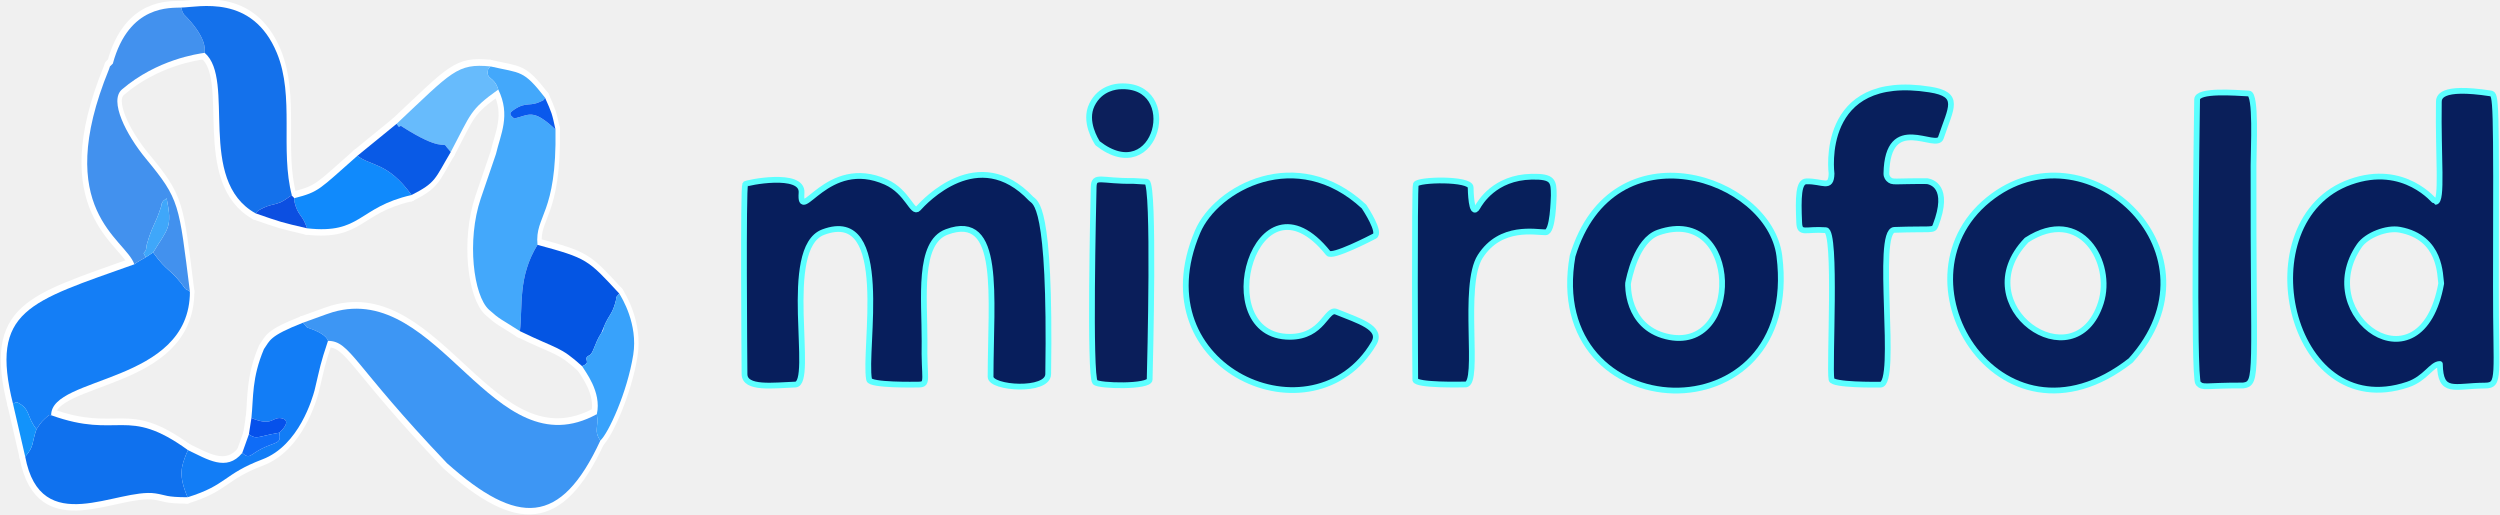
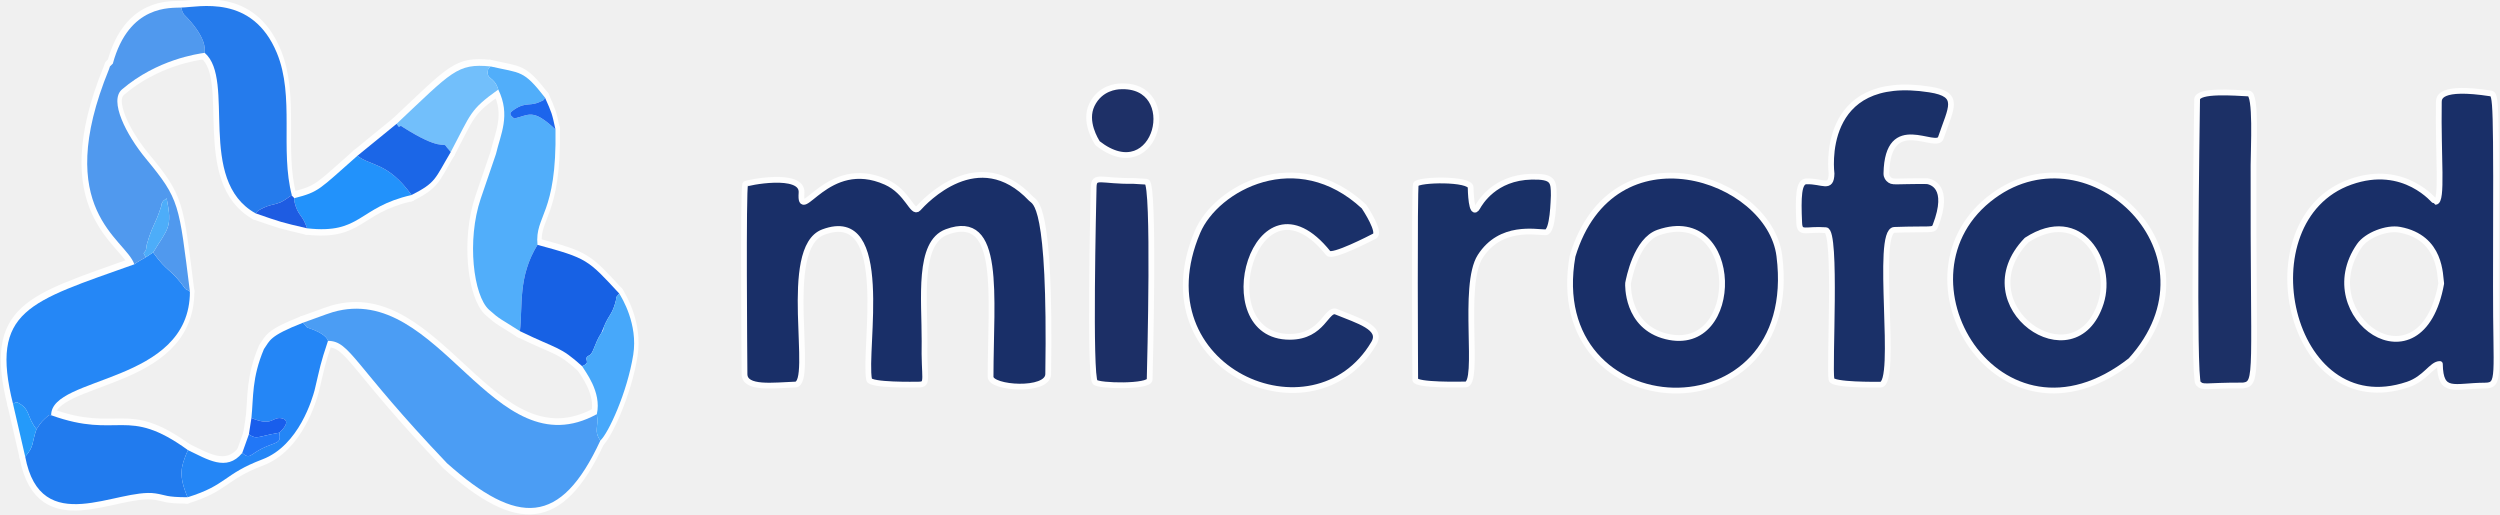
<svg xmlns="http://www.w3.org/2000/svg" width="100%" height="100%" viewBox="0 0 1245 256" version="1.1" xml:space="preserve" style="fill-rule:evenodd;clip-rule:evenodd;stroke-linejoin:round;stroke-miterlimit:2;">
  <g transform="matrix(1,0,0,1,111.6239,484.1491)">
    <g transform="matrix(1.368164,0,0,1.368164,-236.1203,-503.7492)">
-       <g transform="matrix(0.776462,0,0,1,71.70885,-0.051727)">
-         <path d="M305.976,174.686C287.379,205.889 267.283,205.861 234.114,182.954C189.656,146.715 188.827,138.517 178.302,138.389C177.921,137.601 176.983,135.666 168.5,133.519L167.5,132.623L166.588,131.792C178.887,128.351 178.715,128.355 180.558,127.94C230.558,116.662 255.476,185.906 304.327,165.076C305.378,170.155 302.649,170.885 305.976,174.686Z" style="fill:rgb(61,150,244);stroke:white;stroke-width:4.76px;" />
-       </g>
-       <g transform="matrix(0.776462,0,0,1,71.70885,-0.051727)">
-         <path d="M30.676,161.449C19.62,127.154 38.135,124.219 87.522,110.53C88.798,109.706 92.417,108.172 92.852,107.987C94.643,107.104 94.432,107.224 96.327,106.217C103.184,113.71 104.55,111.934 111.462,119.5L112.5,119.91L113.572,120.487C113.527,154.205 48.313,150.999 48.528,165.469L47.5,165.379C44.268,167.672 44.309,167.418 41.651,170.564C36.71,165.707 39.085,163.288 32.5,160.716L31.5,160.939L30.676,161.449Z" style="fill:rgb(20,126,246);stroke:white;stroke-width:4.76px;" />
-       </g>
-       <g transform="matrix(0.776462,0,0,1,71.70885,-0.051727)">
-         <path d="M87.522,110.53C83.445,101.171 48.524,90.959 75.658,39.5L76.094,38.5L77.437,37.484C85.019,15.868 104.663,17.277 109.513,17.077L110.007,18.5L110.681,19.5C121.295,27.76 120.682,32.203 120.494,33.562C117.233,33.913 98.191,35.96 81.721,46.876C75.539,50.974 83.663,63.352 92.922,72.06C108.883,87.074 108.35,88.321 113.572,120.487L112.5,119.91L111.462,119.5C104.55,111.934 103.184,113.71 96.327,106.217C103.306,97.334 105.498,97.266 102.657,86.51L101.014,87.5L100.3,88.5L100.084,89.5C97.031,96.783 96,96.071 93.3,103.5L93.165,104.5L92.865,105.5L91.875,106.5L92.852,107.987C92.417,108.172 88.798,109.706 87.522,110.53Z" style="fill:rgb(66,145,238);stroke:white;stroke-width:4.76px;" />
-       </g>
-       <g transform="matrix(0.776462,0,0,1,71.70885,-0.051727)">
-         <path d="M254.499,38.509C268.843,41.066 269.785,39.646 280.03,49.858L279.5,50.685C272.602,53.672 271.867,50.902 265.339,54.323C262.086,56.027 264.839,56.67 265.507,57.485C272.602,56.28 274.152,53.585 284.947,61.466C285.614,92.677 275.189,92.561 276.506,103.448C267.301,115.046 269.636,125.493 268.275,134.863C259.081,130.265 259.009,130.724 253.797,127.079C246.437,121.932 243.329,101.787 249.874,86.682C253.455,78.419 253.453,78.688 257.048,70.363C259.187,63.191 264.025,56.303 258.129,46.917C256.163,41.879 252.108,43.485 253.397,39.5L254.499,38.509Z" style="fill:rgb(67,168,251);stroke:white;stroke-width:4.76px;" />
-       </g>
-       <g transform="matrix(0.776462,0,0,1,71.70885,-0.051727)">
-         <path d="M109.513,17.077C117.711,16.952 142.811,12.036 154.323,33.583C162.781,49.414 155.718,68.896 161.405,85.566L160.5,85.747C153.597,89.923 152.797,87.638 145.5,91.022L144.369,91.986C116.445,79.93 135.191,43.305 120.494,33.562C120.682,32.203 121.295,27.76 110.681,19.5L110.007,18.5L109.513,17.077Z" style="fill:rgb(20,113,235);stroke:white;stroke-width:4.76px;" />
-       </g>
-       <g transform="matrix(0.776462,0,0,1,71.70885,-0.051727)">
-         <path d="M112.482,195.313C102.235,195.306 102.475,194.523 97.445,193.927C79.649,191.818 43.634,210.661 36.352,180.533C40.727,176.605 39.245,175.893 41.651,170.564C44.309,167.418 44.268,167.672 47.5,165.379L48.528,165.469C80.459,174.414 83.753,161.881 112.671,178.174L111.902,179.5C109.705,183.871 107.926,187.081 112.482,195.313Z" style="fill:rgb(15,113,238);stroke:white;stroke-width:4.76px;" />
-       </g>
-       <g transform="matrix(0.776462,0,0,1,71.70885,-0.051727)">
-         <path d="M276.506,103.448C299.788,108.355 299.991,108.696 314.842,121.178L313.408,122.5L313.329,123.5C311.559,129.07 310.303,128.232 307.511,133.507L306.468,135.48C303.135,139.414 302.787,142.983 300.774,143.68C298.344,144.523 300.073,145.396 299.622,146.5L298.5,147.242L297.411,147.596C286.954,140.282 286.325,141.657 268.275,134.863C269.636,125.493 267.301,115.046 276.506,103.448Z" style="fill:rgb(4,85,227);stroke:white;stroke-width:4.76px;" />
-       </g>
-       <g transform="matrix(0.776462,0,0,1,71.70885,-0.051727)">
-         <path d="M178.302,138.389C174.488,147.276 174.843,147.216 172.006,156.404C171.063,159.049 164.861,176.447 147.512,181.545C129.287,186.902 130.849,190.939 112.482,195.313C107.926,187.081 109.705,183.871 111.902,179.5L112.671,178.174C121.579,181.423 130.732,186.2 138.095,179.206C141.675,181.668 141.821,179.711 147.516,177.531C154.093,175.014 156.45,176.054 155.471,171.826C162.503,166.687 155.927,166.478 155.5,166.491C151.707,166.611 151.632,169.432 142.407,166.484C143.423,158.793 142.523,151.968 148.287,141.359C151.18,138.278 150.45,136.717 166.588,131.792L167.5,132.623L168.5,133.519C176.983,135.666 177.921,137.601 178.302,138.389Z" style="fill:rgb(18,125,246);stroke:white;stroke-width:4.76px;" />
-       </g>
-       <g transform="matrix(0.776462,0,0,1,71.70885,-0.051727)">
-         <path d="M162.519,86.461C174.218,84.134 173.929,83.439 192.096,71.026C198.374,74.883 206.4,73.323 217.456,85.315C192.22,89.771 194.073,99.658 168.51,97.43C166.173,92.035 164.227,93.223 162.465,87.5L162.519,86.461Z" style="fill:rgb(16,138,252);stroke:white;stroke-width:4.76px;" />
-       </g>
-       <g transform="matrix(0.776462,0,0,1,71.70885,-0.051727)">
-         <path d="M210.447,59.404C236.422,40.462 238.775,37.305 254.499,38.509L253.397,39.5C252.108,43.485 256.163,41.879 258.129,46.917C244.65,54.388 245.52,55.492 235.832,69.688C235.156,68.858 234.21,68.274 233.534,67.444C232.465,66.131 231.165,69.349 213.5,60.638L212.5,60.128L211.5,60.473L210.447,59.404Z" style="fill:rgb(103,187,252);stroke:white;stroke-width:4.76px;" />
-       </g>
-       <g transform="matrix(0.776462,0,0,1,71.70885,-0.051727)">
-         <path d="M314.842,121.178C316.003,122.631 323.699,132.27 321.391,143.482C318.565,157.207 309.747,171.996 305.976,174.686C302.649,170.885 305.378,170.155 304.327,165.076C306.722,156.957 298.596,149.29 297.411,147.596L298.5,147.242L299.622,146.5C300.073,145.396 298.344,144.523 300.774,143.68C302.787,142.983 303.135,139.414 306.468,135.48C307.292,134.616 307.293,134.711 307.511,133.507C310.303,128.232 311.559,129.07 313.329,123.5L313.408,122.5L314.842,121.178Z" style="fill:rgb(56,162,251);stroke:white;stroke-width:4.76px;" />
-       </g>
-       <g transform="matrix(0.776462,0,0,1,71.70885,-0.051727)">
-         <path d="M192.096,71.026C209.029,60.369 208.957,60.298 210.447,59.404L211.5,60.473L212.5,60.128L213.5,60.638C231.165,69.349 232.465,66.131 233.534,67.444C234.21,68.274 235.156,68.858 235.832,69.688C228.307,79.514 229.085,80.717 217.456,85.315C206.4,73.323 198.374,74.883 192.096,71.026Z" style="fill:rgb(9,90,230);stroke:white;stroke-width:4.76px;" />
-       </g>
-       <g transform="matrix(0.776462,0,0,1,71.70885,-0.051727)">
-         <path d="M161.405,85.566L162.519,86.461L162.465,87.5C164.227,93.223 166.173,92.035 168.51,97.43C156.194,95.203 156.373,95.226 144.369,91.986L145.5,91.022C152.797,87.638 153.597,89.923 160.5,85.747L161.405,85.566Z" style="fill:rgb(12,79,225);stroke:white;stroke-width:4.76px;" />
-       </g>
-       <g transform="matrix(0.776462,0,0,1,71.70885,-0.051727)">
-         <path d="M36.352,180.533C31.08,162.833 31.159,162.967 30.676,161.449L31.5,160.939L32.5,160.716C39.085,163.288 36.71,165.707 41.651,170.564C39.245,175.893 40.727,176.605 36.352,180.533Z" style="fill:rgb(18,147,251);stroke:white;stroke-width:4.76px;" />
-       </g>
-       <g transform="matrix(0.776462,0,0,1,71.70885,-0.051727)">
-         <path d="M92.852,107.987C94.643,107.104 94.432,107.224 96.327,106.217C103.306,97.334 105.498,97.266 102.657,86.51L101.014,87.5L100.3,88.5L100.084,89.5C97.031,96.783 96,96.071 93.3,103.5L93.165,104.5L92.865,105.5L91.875,106.5L92.852,107.987Z" style="fill:rgb(63,167,250);stroke:white;stroke-width:4.76px;" />
-       </g>
-       <g transform="matrix(0.776462,0,0,1,71.70885,-0.051727)">
-         <path d="M280.03,49.858C283.272,55.544 283.231,55.356 284.947,61.466C274.152,53.585 272.602,56.28 265.507,57.485C264.839,56.67 262.086,56.027 265.339,54.323C271.867,50.902 272.602,53.672 279.5,50.685L280.03,49.858Z" style="fill:rgb(10,89,236);stroke:white;stroke-width:4.76px;" />
-       </g>
-       <g transform="matrix(0.776462,0,0,1,71.70885,-0.051727)">
-         <path d="M155.471,171.826C162.503,166.687 155.927,166.478 155.5,166.491C151.707,166.611 151.632,169.432 142.407,166.484L141.215,172.425C145.051,174.459 145.187,173.178 155.471,171.826Z" style="fill:rgb(6,81,235);stroke:white;stroke-width:4.76px;" />
-       </g>
-       <g transform="matrix(0.776462,0,0,1,71.70885,-0.051727)">
-         <path d="M138.095,179.206C141.675,181.668 141.821,179.711 147.516,177.531C154.093,175.014 156.45,176.054 155.471,171.826C145.187,173.178 145.051,174.459 141.215,172.425L138.095,179.206Z" style="fill:rgb(15,108,247);stroke:white;stroke-width:4.76px;" />
-       </g>
-     </g>
-     <g transform="matrix(1.368164,0,0,1.368164,-236.1203,-503.7492)">
-       <path d="M979.095,146.817C976.129,146.792 973.887,152.113 967.427,154.293C923.802,169.014 907.845,94.304 946.515,80.541C966.278,73.507 977.26,87.799 977.456,87.802C980.183,87.842 978.39,71.388 978.713,51.501C978.738,49.973 978.811,45.448 997.545,48.322C999.6,48.638 999.652,49.729 999.487,118.5C999.409,151.329 1001.246,154.647 995.499,154.676C984.254,154.732 979.272,158.037 979.095,146.817ZM979.575,117.498C979.061,114.874 979.793,100.787 964.444,97.948C959.796,97.088 952.482,99.862 949.795,103.736C932.069,129.298 972.311,157.932 979.575,117.498Z" style="fill:rgb(7,30,92);stroke:rgb(91,255,255);stroke-width:2.1px;" />
-       <path d="M427.525,138.5C427.237,152.269 429.119,154.243 425.481,154.31C424.024,154.337 407.771,154.636 407.354,152.533C405.175,141.539 415.808,89.38 390.639,98.815C375.131,104.629 387.749,154.051 380.481,154.304C372.578,154.579 362.037,156.067 361.991,150.498C361.946,144.966 361.44,83.218 362.235,81.353C362.445,80.86 383.303,76.626 382.748,84.497C381.893,96.629 391.953,70.958 413.465,80.578C421.43,84.14 423.148,92.465 425.228,90.194C427.456,87.761 447.097,66.315 466.305,86.665C467.714,88.158 473.498,87.475 472.531,150.5C472.43,157.138 451.555,155.668 451.559,151.498C451.589,121.858 455.689,91.325 435.599,98.753C424.997,102.673 427.565,122.995 427.525,138.5Z" style="fill:rgb(7,30,92);stroke:rgb(91,255,255);stroke-width:2.1px;" />
-       <path d="M663.404,107.485C677.993,59.534 735.013,78.659 738.665,107.474C747.209,174.902 652.192,170.74 663.404,107.485ZM683.59,117.501C683.605,117.585 682.814,133.123 697.449,136.76C725.289,143.679 724.849,88.543 694.67,98.953C686.553,101.753 683.909,115.802 683.59,117.501Z" style="fill:rgb(7,30,92);stroke:rgb(91,255,255);stroke-width:2.1px;" />
-       <path d="M866.545,145.548C818.63,183.036 777.125,114.359 816.566,85.595C851.978,59.769 901.421,107.059 866.545,145.548ZM828.671,101.713C805.665,125.612 846.292,154.024 855.695,124.561C860.355,109.957 848.403,88.918 828.671,101.713Z" style="fill:rgb(8,31,92);stroke:rgb(91,255,255);stroke-width:2.1px;" />
-       <path d="M587.485,89.513C587.988,90.276 593.742,99.017 591.326,100.27C590.051,100.932 575.895,108.273 574.486,106.513C547.989,73.418 530.34,136.991 560.491,136.928C572.61,136.902 573.764,126.304 577.404,127.808C585.185,131.024 594.46,133.55 591.076,139.285C569.292,176.204 505.609,148.731 526.904,98.682C533.692,82.729 563.041,66.785 587.485,89.513Z" style="fill:rgb(8,31,93);stroke:rgb(91,255,255);stroke-width:2.1px;" />
-       <path d="M792.501,80.264C793.794,80.53 801.066,82.025 795.483,96.492C794.73,98.445 794.045,97.505 780.542,98C773.414,98.261 782.034,154.254 775.49,154.337C774.055,154.355 758.03,154.559 757.639,152.475C756.745,147.706 759.619,98.417 755.578,98.112C748.251,97.559 746.085,99.748 745.891,95.465C745.465,86.043 745.647,80.426 748.475,80.339C754.507,80.154 757.503,83.439 757.661,77.514C757.661,77.488 752.696,40.49 793.422,46.9C804.908,48.708 801.173,53.437 797.455,64.476C795.824,69.318 778.027,54.928 777.628,77.492C777.606,78.711 778.347,79.408 778.475,79.529C779.948,80.916 780.076,80.165 792.501,80.264Z" style="fill:rgb(8,31,92);stroke:rgb(91,255,255);stroke-width:2.1px;" />
-       <path d="M907.498,154.641C893.38,154.577 892.925,155.732 891.119,153.85C889.207,151.859 890.602,58.791 890.726,50.526C890.78,46.943 904.721,48.125 909.544,48.355C912.347,48.488 911.272,68.389 911.258,74.498C911.081,150.862 913.121,153.86 907.498,154.641Z" style="fill:rgb(10,31,90);stroke:rgb(91,255,255);stroke-width:2.1px;" />
-       <path d="M656.555,85.504C656.452,86.687 656.359,98.837 653.582,98.883C650.086,98.941 637.232,96.069 629.787,107.667C622.974,118.279 629.89,154.147 624.464,154.267C622.993,154.3 606.591,154.665 606.141,152.604C606.093,152.387 605.775,82.769 606.345,81.412C607.128,79.55 626.24,79.212 626.296,82.522C626.307,83.134 626.488,93.762 628.77,89.771C629.669,88.198 634.979,78.912 648.505,78.646C656.414,78.49 656.538,80.304 656.555,85.504Z" style="fill:rgb(7,31,91);stroke:rgb(91,255,255);stroke-width:2.1px;" />
-       <path d="M503.504,80.179C508.108,80.512 508.112,80.377 508.477,80.539C511.282,81.779 509.608,146.735 509.459,152.49C509.388,155.249 490.931,154.928 489.58,153.433C487.477,151.105 488.944,88.127 489.076,82.45C489.185,77.782 491.736,80.374 503.504,80.179Z" style="fill:rgb(10,30,90);stroke:rgb(91,255,255);stroke-width:2.1px;" />
-       <path d="M490.517,66.484C489.907,65.529 485.469,58.583 488.438,52.47C491.479,46.208 497.553,45.834 498.52,45.775C521.544,44.357 512.191,83.444 490.517,66.484Z" style="fill:rgb(12,31,91);stroke:rgb(91,255,255);stroke-width:2.1px;" />
-     </g>
-     <g transform="matrix(1.368164,0,0,1.368164,-236.1203,-503.7492)">
-       <g transform="matrix(0.776462,0,0,1,71.93892,0)">
-         <path d="M166.588,131.792C178.887,128.351 178.715,128.355 180.558,127.94C230.558,116.662 255.476,185.906 304.327,165.076C305.378,170.155 302.649,170.885 305.976,174.686C287.379,205.889 267.283,205.861 234.114,182.954C189.656,146.715 188.827,138.517 178.302,138.389C177.921,137.601 176.983,135.666 168.5,133.519L167.5,132.623L166.588,131.792Z" style="fill:rgb(61,150,244);" />
-       </g>
-     </g>
-     <g transform="matrix(1.368164,0,0,1.368164,-236.1203,-503.7492)">
-       <g transform="matrix(0.776462,0,0,1,71.93892,0)">
-         <path d="M96.327,106.217C103.184,113.71 104.55,111.934 111.462,119.5L112.5,119.91L113.572,120.487C113.527,154.205 48.313,150.999 48.528,165.469L47.5,165.379C44.268,167.672 44.309,167.418 41.651,170.564C36.71,165.707 39.085,163.288 32.5,160.716L31.5,160.939L30.676,161.449C19.62,127.154 38.135,124.219 87.522,110.53C88.798,109.706 92.417,108.172 92.852,107.987C94.643,107.104 94.432,107.224 96.327,106.217Z" style="fill:rgb(20,126,246);" />
-       </g>
-     </g>
-     <g transform="matrix(1.368164,0,0,1.368164,-236.1203,-503.7492)">
-       <g transform="matrix(0.776462,0,0,1,71.93892,0)">
-         <path d="M109.513,17.077L110.007,18.5L110.681,19.5C121.295,27.76 120.682,32.203 120.494,33.562C117.233,33.913 98.191,35.96 81.721,46.876C75.539,50.974 83.663,63.352 92.922,72.06C108.883,87.074 108.35,88.321 113.572,120.487L112.5,119.91L111.462,119.5C104.55,111.934 103.184,113.71 96.327,106.217C103.306,97.334 105.498,97.266 102.657,86.51L101.014,87.5L100.3,88.5L100.084,89.5C97.031,96.783 96,96.071 93.3,103.5L93.165,104.5L92.865,105.5L91.875,106.5L92.852,107.987C92.417,108.172 88.798,109.706 87.522,110.53C83.445,101.171 48.524,90.959 75.658,39.5L76.094,38.5L77.437,37.484C85.019,15.868 104.663,17.277 109.513,17.077Z" style="fill:rgb(66,145,238);" />
-       </g>
-     </g>
-     <g transform="matrix(1.368164,0,0,1.368164,-236.1203,-503.7492)">
-       <g transform="matrix(0.776462,0,0,1,71.93892,0)">
-         <path d="M254.499,38.509C268.843,41.066 269.785,39.646 280.03,49.858L279.5,50.685C272.602,53.672 271.867,50.902 265.339,54.323C262.086,56.027 264.839,56.67 265.507,57.485C272.602,56.28 274.152,53.585 284.947,61.466C285.614,92.677 275.189,92.561 276.506,103.448C267.301,115.046 269.636,125.493 268.275,134.863C259.081,130.265 259.009,130.724 253.797,127.079C246.437,121.932 243.329,101.787 249.874,86.682C253.455,78.419 253.453,78.688 257.048,70.363C259.187,63.191 264.025,56.303 258.129,46.917C256.163,41.879 252.108,43.485 253.397,39.5L254.499,38.509Z" style="fill:rgb(67,168,251);" />
-       </g>
-     </g>
-     <g transform="matrix(1.368164,0,0,1.368164,-236.1203,-503.7492)">
-       <g transform="matrix(0.776462,0,0,1,71.93892,0)">
-         <path d="M109.513,17.077C117.711,16.952 142.811,12.036 154.323,33.583C162.781,49.414 155.718,68.896 161.405,85.566L160.5,85.747C153.597,89.923 152.797,87.638 145.5,91.022L144.369,91.986C116.445,79.93 135.191,43.305 120.494,33.562C120.682,32.203 121.295,27.76 110.681,19.5L110.007,18.5L109.513,17.077Z" style="fill:rgb(20,113,235);" />
-       </g>
-     </g>
-     <g transform="matrix(1.368164,0,0,1.368164,-236.1203,-503.7492)">
-       <g transform="matrix(0.776462,0,0,1,71.93892,0)">
-         <path d="M48.528,165.469C80.459,174.414 83.753,161.881 112.671,178.174L111.902,179.5C109.705,183.871 107.926,187.081 112.482,195.313C102.235,195.306 102.475,194.523 97.445,193.927C79.649,191.818 43.634,210.661 36.352,180.533C40.727,176.605 39.245,175.893 41.651,170.564C44.309,167.418 44.268,167.672 47.5,165.379L48.528,165.469Z" style="fill:rgb(15,113,238);" />
-       </g>
-     </g>
-     <g transform="matrix(1.368164,0,0,1.368164,-236.1203,-503.7492)">
-       <g transform="matrix(0.776462,0,0,1,71.93892,0)">
-         <path d="M276.506,103.448C299.788,108.355 299.991,108.696 314.842,121.178L313.408,122.5L313.329,123.5C311.559,129.07 310.303,128.232 307.511,133.507C307.163,134.165 306.816,134.822 306.468,135.48C303.135,139.414 302.787,142.983 300.774,143.68C298.344,144.523 300.073,145.396 299.622,146.5L298.5,147.242L297.411,147.596C286.954,140.282 286.325,141.657 268.275,134.863C269.636,125.493 267.301,115.046 276.506,103.448Z" style="fill:rgb(4,85,227);" />
-       </g>
-     </g>
-     <g transform="matrix(1.368164,0,0,1.368164,-236.1203,-503.7492)">
-       <g transform="matrix(0.776462,0,0,1,71.93892,0)">
-         <path d="M166.588,131.792L167.5,132.623L168.5,133.519C176.983,135.666 177.921,137.601 178.302,138.389C174.488,147.276 174.843,147.216 172.006,156.404C171.063,159.049 164.861,176.447 147.512,181.545C129.287,186.902 130.849,190.939 112.482,195.313C107.926,187.081 109.705,183.871 111.902,179.5L112.671,178.174C121.579,181.423 130.732,186.2 138.095,179.206C141.675,181.668 141.821,179.711 147.516,177.531C154.093,175.014 156.45,176.054 155.471,171.826C162.503,166.687 155.927,166.478 155.5,166.491C151.707,166.611 151.632,169.432 142.407,166.484C143.423,158.793 142.523,151.968 148.287,141.359C151.18,138.278 150.45,136.717 166.588,131.792Z" style="fill:rgb(18,125,246);" />
-       </g>
-     </g>
-     <g transform="matrix(1.368164,0,0,1.368164,-236.1203,-503.7492)">
-       <g transform="matrix(0.776462,0,0,1,71.93892,0)">
-         <path d="M192.096,71.026C198.374,74.883 206.4,73.323 217.456,85.315C192.22,89.771 194.073,99.658 168.51,97.43C166.173,92.035 164.227,93.223 162.465,87.5L162.519,86.461C174.218,84.134 173.929,83.439 192.096,71.026Z" style="fill:rgb(16,138,252);" />
-       </g>
-     </g>
-     <g transform="matrix(1.368164,0,0,1.368164,-236.1203,-503.7492)">
-       <g transform="matrix(0.776462,0,0,1,71.93892,0)">
-         <path d="M254.499,38.509L253.397,39.5C252.108,43.485 256.163,41.879 258.129,46.917C244.65,54.388 245.52,55.492 235.832,69.688C235.156,68.858 234.21,68.274 233.534,67.444C232.465,66.131 231.165,69.349 213.5,60.638L212.5,60.128L211.5,60.473L210.447,59.404C236.422,40.462 238.775,37.305 254.499,38.509Z" style="fill:rgb(103,187,252);" />
-       </g>
-     </g>
-     <g transform="matrix(1.368164,0,0,1.368164,-236.1203,-503.7492)">
-       <g transform="matrix(0.776462,0,0,1,71.93892,0)">
-         <path d="M314.842,121.178C316.003,122.631 323.699,132.27 321.391,143.482C318.565,157.207 309.747,171.996 305.976,174.686C302.649,170.885 305.378,170.155 304.327,165.076C306.722,156.957 298.596,149.29 297.411,147.596L298.5,147.242L299.622,146.5C300.073,145.396 298.344,144.523 300.774,143.68C302.787,142.983 303.135,139.414 306.468,135.48C307.292,134.616 307.293,134.711 307.511,133.507C310.303,128.232 311.559,129.07 313.329,123.5L313.408,122.5L314.842,121.178Z" style="fill:rgb(56,162,251);" />
-       </g>
-     </g>
-     <g transform="matrix(1.368164,0,0,1.368164,-236.1203,-503.7492)">
-       <g transform="matrix(0.776462,0,0,1,71.93892,0)">
-         <path d="M210.447,59.404L211.5,60.473L212.5,60.128L213.5,60.638C231.165,69.349 232.465,66.131 233.534,67.444C234.21,68.274 235.156,68.858 235.832,69.688C228.307,79.514 229.085,80.717 217.456,85.315C206.4,73.323 198.374,74.883 192.096,71.026C209.029,60.369 208.957,60.298 210.447,59.404Z" style="fill:rgb(9,90,230);" />
-       </g>
-     </g>
-     <g transform="matrix(1.368164,0,0,1.368164,-236.1203,-503.7492)">
-       <g transform="matrix(0.776462,0,0,1,71.93892,0)">
-         <path d="M161.405,85.566C161.776,85.864 162.147,86.163 162.519,86.461L162.465,87.5C164.227,93.223 166.173,92.035 168.51,97.43C156.194,95.203 156.373,95.226 144.369,91.986L145.5,91.022C152.797,87.638 153.597,89.923 160.5,85.747L161.405,85.566Z" style="fill:rgb(12,79,225);" />
-       </g>
-     </g>
-     <g transform="matrix(1.368164,0,0,1.368164,-236.1203,-503.7492)">
-       <g transform="matrix(0.776462,0,0,1,71.93892,0)">
-         <path d="M30.676,161.449L31.5,160.939L32.5,160.716C39.085,163.288 36.71,165.707 41.651,170.564C39.245,175.893 40.727,176.605 36.352,180.533C31.08,162.833 31.159,162.967 30.676,161.449Z" style="fill:rgb(18,147,251);" />
-       </g>
-     </g>
-     <g transform="matrix(1.368164,0,0,1.368164,-236.1203,-503.7492)">
-       <g transform="matrix(0.776462,0,0,1,71.93892,0)">
-         <path d="M102.657,86.51C105.498,97.266 103.306,97.334 96.327,106.217C94.432,107.224 94.643,107.104 92.852,107.987L91.875,106.5L92.865,105.5L93.165,104.5L93.3,103.5C96,96.071 97.031,96.783 100.084,89.5L100.3,88.5L101.014,87.5L102.657,86.51Z" style="fill:rgb(63,167,250);" />
-       </g>
-     </g>
-     <g transform="matrix(1.368164,0,0,1.368164,-236.1203,-503.7492)">
-       <g transform="matrix(0.776462,0,0,1,71.93892,0)">
-         <path d="M280.03,49.858C283.272,55.544 283.231,55.356 284.947,61.466C274.152,53.585 272.602,56.28 265.507,57.485C264.839,56.67 262.086,56.027 265.339,54.323C271.867,50.902 272.602,53.672 279.5,50.685L280.03,49.858Z" style="fill:rgb(10,89,236);" />
-       </g>
-     </g>
-     <g transform="matrix(1.368164,0,0,1.368164,-236.1203,-503.7492)">
-       <g transform="matrix(0.776462,0,0,1,71.93892,0)">
-         <path d="M142.407,166.484C151.632,169.432 151.707,166.611 155.5,166.491C155.927,166.478 162.503,166.687 155.471,171.826C145.187,173.178 145.051,174.459 141.215,172.425L142.407,166.484Z" style="fill:rgb(6,81,235);" />
-       </g>
-     </g>
-     <g transform="matrix(1.368164,0,0,1.368164,-236.1203,-503.7492)">
-       <g transform="matrix(0.776462,0,0,1,71.93892,0)">
-         <path d="M155.471,171.826C156.45,176.054 154.093,175.014 147.516,177.531C141.821,179.711 141.675,181.668 138.095,179.206C139.135,176.946 140.175,174.685 141.215,172.425C145.051,174.459 145.187,173.178 155.471,171.826Z" style="fill:rgb(15,108,247);" />
+       <g opacity="0.92">
+         <g>
+           <g transform="matrix(0.776462,0,0,1,71.70885,-0.051727)">
+             <path d="M305.976,174.686C287.379,205.889 267.283,205.861 234.114,182.954C189.656,146.715 188.827,138.517 178.302,138.389C177.921,137.601 176.983,135.666 168.5,133.519L167.5,132.623L166.588,131.792C178.887,128.351 178.715,128.355 180.558,127.94C230.558,116.662 255.476,185.906 304.327,165.076C305.378,170.155 302.649,170.885 305.976,174.686Z" style="fill:rgb(61,150,244);stroke:white;stroke-width:4.76px;" />
+           </g>
+           <g transform="matrix(0.776462,0,0,1,71.70885,-0.051727)">
+             <path d="M30.676,161.449C19.62,127.154 38.135,124.219 87.522,110.53C88.798,109.706 92.417,108.172 92.852,107.987C94.643,107.104 94.432,107.224 96.327,106.217C103.184,113.71 104.55,111.934 111.462,119.5L112.5,119.91L113.572,120.487C113.527,154.205 48.313,150.999 48.528,165.469L47.5,165.379C44.268,167.672 44.309,167.418 41.651,170.564C36.71,165.707 39.085,163.288 32.5,160.716L31.5,160.939L30.676,161.449Z" style="fill:rgb(20,126,246);stroke:white;stroke-width:4.76px;" />
+           </g>
+           <g transform="matrix(0.776462,0,0,1,71.70885,-0.051727)">
+             <path d="M87.522,110.53C83.445,101.171 48.524,90.959 75.658,39.5L76.094,38.5L77.437,37.484C85.019,15.868 104.663,17.277 109.513,17.077L110.007,18.5L110.681,19.5C121.295,27.76 120.682,32.203 120.494,33.562C117.233,33.913 98.191,35.96 81.721,46.876C75.539,50.974 83.663,63.352 92.922,72.06C108.883,87.074 108.35,88.321 113.572,120.487L112.5,119.91L111.462,119.5C104.55,111.934 103.184,113.71 96.327,106.217C103.306,97.334 105.498,97.266 102.657,86.51L101.014,87.5L100.3,88.5L100.084,89.5C97.031,96.783 96,96.071 93.3,103.5L93.165,104.5L92.865,105.5L91.875,106.5L92.852,107.987C92.417,108.172 88.798,109.706 87.522,110.53Z" style="fill:rgb(66,145,238);stroke:white;stroke-width:4.76px;" />
+           </g>
+           <g transform="matrix(0.776462,0,0,1,71.70885,-0.051727)">
+             <path d="M254.499,38.509C268.843,41.066 269.785,39.646 280.03,49.858L279.5,50.685C272.602,53.672 271.867,50.902 265.339,54.323C262.086,56.027 264.839,56.67 265.507,57.485C272.602,56.28 274.152,53.585 284.947,61.466C285.614,92.677 275.189,92.561 276.506,103.448C267.301,115.046 269.636,125.493 268.275,134.863C259.081,130.265 259.009,130.724 253.797,127.079C246.437,121.932 243.329,101.787 249.874,86.682C253.455,78.419 253.453,78.688 257.048,70.363C259.187,63.191 264.025,56.303 258.129,46.917C256.163,41.879 252.108,43.485 253.397,39.5L254.499,38.509Z" style="fill:rgb(67,168,251);stroke:white;stroke-width:4.76px;" />
+           </g>
+           <g transform="matrix(0.776462,0,0,1,71.70885,-0.051727)">
+             <path d="M109.513,17.077C117.711,16.952 142.811,12.036 154.323,33.583C162.781,49.414 155.718,68.896 161.405,85.566L160.5,85.747C153.597,89.923 152.797,87.638 145.5,91.022L144.369,91.986C116.445,79.93 135.191,43.305 120.494,33.562C120.682,32.203 121.295,27.76 110.681,19.5L110.007,18.5L109.513,17.077Z" style="fill:rgb(20,113,235);stroke:white;stroke-width:4.76px;" />
+           </g>
+           <g transform="matrix(0.776462,0,0,1,71.70885,-0.051727)">
+             <path d="M112.482,195.313C102.235,195.306 102.475,194.523 97.445,193.927C79.649,191.818 43.634,210.661 36.352,180.533C40.727,176.605 39.245,175.893 41.651,170.564C44.309,167.418 44.268,167.672 47.5,165.379L48.528,165.469C80.459,174.414 83.753,161.881 112.671,178.174L111.902,179.5C109.705,183.871 107.926,187.081 112.482,195.313Z" style="fill:rgb(15,113,238);stroke:white;stroke-width:4.76px;" />
+           </g>
+           <g transform="matrix(0.776462,0,0,1,71.70885,-0.051727)">
+             <path d="M276.506,103.448C299.788,108.355 299.991,108.696 314.842,121.178L313.408,122.5L313.329,123.5C311.559,129.07 310.303,128.232 307.511,133.507L306.468,135.48C303.135,139.414 302.787,142.983 300.774,143.68C298.344,144.523 300.073,145.396 299.622,146.5L298.5,147.242L297.411,147.596C286.954,140.282 286.325,141.657 268.275,134.863C269.636,125.493 267.301,115.046 276.506,103.448Z" style="fill:rgb(4,85,227);stroke:white;stroke-width:4.76px;" />
+           </g>
+           <g transform="matrix(0.776462,0,0,1,71.70885,-0.051727)">
+             <path d="M178.302,138.389C174.488,147.276 174.843,147.216 172.006,156.404C171.063,159.049 164.861,176.447 147.512,181.545C129.287,186.902 130.849,190.939 112.482,195.313C107.926,187.081 109.705,183.871 111.902,179.5L112.671,178.174C121.579,181.423 130.732,186.2 138.095,179.206C141.675,181.668 141.821,179.711 147.516,177.531C154.093,175.014 156.45,176.054 155.471,171.826C162.503,166.687 155.927,166.478 155.5,166.491C151.707,166.611 151.632,169.432 142.407,166.484C143.423,158.793 142.523,151.968 148.287,141.359C151.18,138.278 150.45,136.717 166.588,131.792L167.5,132.623L168.5,133.519C176.983,135.666 177.921,137.601 178.302,138.389Z" style="fill:rgb(18,125,246);stroke:white;stroke-width:4.76px;" />
+           </g>
+           <g transform="matrix(0.776462,0,0,1,71.70885,-0.051727)">
+             <path d="M162.519,86.461C174.218,84.134 173.929,83.439 192.096,71.026C198.374,74.883 206.4,73.323 217.456,85.315C192.22,89.771 194.073,99.658 168.51,97.43C166.173,92.035 164.227,93.223 162.465,87.5L162.519,86.461Z" style="fill:rgb(16,138,252);stroke:white;stroke-width:4.76px;" />
+           </g>
+           <g transform="matrix(0.776462,0,0,1,71.70885,-0.051727)">
+             <path d="M210.447,59.404C236.422,40.462 238.775,37.305 254.499,38.509L253.397,39.5C252.108,43.485 256.163,41.879 258.129,46.917C244.65,54.388 245.52,55.492 235.832,69.688C235.156,68.858 234.21,68.274 233.534,67.444C232.465,66.131 231.165,69.349 213.5,60.638L212.5,60.128L211.5,60.473L210.447,59.404Z" style="fill:rgb(103,187,252);stroke:white;stroke-width:4.76px;" />
+           </g>
+           <g transform="matrix(0.776462,0,0,1,71.70885,-0.051727)">
+             <path d="M314.842,121.178C316.003,122.631 323.699,132.27 321.391,143.482C318.565,157.207 309.747,171.996 305.976,174.686C302.649,170.885 305.378,170.155 304.327,165.076C306.722,156.957 298.596,149.29 297.411,147.596L298.5,147.242L299.622,146.5C300.073,145.396 298.344,144.523 300.774,143.68C302.787,142.983 303.135,139.414 306.468,135.48C307.292,134.616 307.293,134.711 307.511,133.507C310.303,128.232 311.559,129.07 313.329,123.5L313.408,122.5L314.842,121.178Z" style="fill:rgb(56,162,251);stroke:white;stroke-width:4.76px;" />
+           </g>
+           <g transform="matrix(0.776462,0,0,1,71.70885,-0.051727)">
+             <path d="M192.096,71.026C209.029,60.369 208.957,60.298 210.447,59.404L211.5,60.473L212.5,60.128L213.5,60.638C231.165,69.349 232.465,66.131 233.534,67.444C234.21,68.274 235.156,68.858 235.832,69.688C228.307,79.514 229.085,80.717 217.456,85.315C206.4,73.323 198.374,74.883 192.096,71.026Z" style="fill:rgb(9,90,230);stroke:white;stroke-width:4.76px;" />
+           </g>
+           <g transform="matrix(0.776462,0,0,1,71.70885,-0.051727)">
+             <path d="M161.405,85.566L162.519,86.461L162.465,87.5C164.227,93.223 166.173,92.035 168.51,97.43C156.194,95.203 156.373,95.226 144.369,91.986L145.5,91.022C152.797,87.638 153.597,89.923 160.5,85.747L161.405,85.566Z" style="fill:rgb(12,79,225);stroke:white;stroke-width:4.76px;" />
+           </g>
+           <g transform="matrix(0.776462,0,0,1,71.70885,-0.051727)">
+             <path d="M36.352,180.533C31.08,162.833 31.159,162.967 30.676,161.449L31.5,160.939L32.5,160.716C39.085,163.288 36.71,165.707 41.651,170.564C39.245,175.893 40.727,176.605 36.352,180.533Z" style="fill:rgb(18,147,251);stroke:white;stroke-width:4.76px;" />
+           </g>
+           <g transform="matrix(0.776462,0,0,1,71.70885,-0.051727)">
+             <path d="M92.852,107.987C94.643,107.104 94.432,107.224 96.327,106.217C103.306,97.334 105.498,97.266 102.657,86.51L101.014,87.5L100.3,88.5L100.084,89.5C97.031,96.783 96,96.071 93.3,103.5L93.165,104.5L92.865,105.5L91.875,106.5L92.852,107.987Z" style="fill:rgb(63,167,250);stroke:white;stroke-width:4.76px;" />
+           </g>
+           <g transform="matrix(0.776462,0,0,1,71.70885,-0.051727)">
+             <path d="M280.03,49.858C283.272,55.544 283.231,55.356 284.947,61.466C274.152,53.585 272.602,56.28 265.507,57.485C264.839,56.67 262.086,56.027 265.339,54.323C271.867,50.902 272.602,53.672 279.5,50.685L280.03,49.858Z" style="fill:rgb(10,89,236);stroke:white;stroke-width:4.76px;" />
+           </g>
+           <g transform="matrix(0.776462,0,0,1,71.70885,-0.051727)">
+             <path d="M155.471,171.826C162.503,166.687 155.927,166.478 155.5,166.491C151.707,166.611 151.632,169.432 142.407,166.484L141.215,172.425C145.051,174.459 145.187,173.178 155.471,171.826Z" style="fill:rgb(6,81,235);stroke:white;stroke-width:4.76px;" />
+           </g>
+           <g transform="matrix(0.776462,0,0,1,71.70885,-0.051727)">
+             <path d="M138.095,179.206C141.675,181.668 141.821,179.711 147.516,177.531C154.093,175.014 156.45,176.054 155.471,171.826C145.187,173.178 145.051,174.459 141.215,172.425L138.095,179.206Z" style="fill:rgb(15,108,247);stroke:white;stroke-width:4.76px;" />
+           </g>
+         </g>
+         <g>
+           <path d="M979.095,146.817C976.129,146.792 973.887,152.113 967.427,154.293C923.802,169.014 907.845,94.304 946.515,80.541C966.278,73.507 977.26,87.799 977.456,87.802C980.183,87.842 978.39,71.388 978.713,51.501C978.738,49.973 978.811,45.448 997.545,48.322C999.6,48.638 999.652,49.729 999.487,118.5C999.409,151.329 1001.246,154.647 995.499,154.676C984.254,154.732 979.272,158.037 979.095,146.817ZM979.575,117.498C979.061,114.874 979.793,100.787 964.444,97.948C959.796,97.088 952.482,99.862 949.795,103.736C932.069,129.298 972.311,157.932 979.575,117.498Z" style="fill:rgb(7,30,92);stroke:white;stroke-width:2.1px;" />
+           <path d="M427.525,138.5C427.237,152.269 429.119,154.243 425.481,154.31C424.024,154.337 407.771,154.636 407.354,152.533C405.175,141.539 415.808,89.38 390.639,98.815C375.131,104.629 387.749,154.051 380.481,154.304C372.578,154.579 362.037,156.067 361.991,150.498C361.946,144.966 361.44,83.218 362.235,81.353C362.445,80.86 383.303,76.626 382.748,84.497C381.893,96.629 391.953,70.958 413.465,80.578C421.43,84.14 423.148,92.465 425.228,90.194C427.456,87.761 447.097,66.315 466.305,86.665C467.714,88.158 473.498,87.475 472.531,150.5C472.43,157.138 451.555,155.668 451.559,151.498C451.589,121.858 455.689,91.325 435.599,98.753C424.997,102.673 427.565,122.995 427.525,138.5Z" style="fill:rgb(7,30,92);stroke:white;stroke-width:2.1px;" />
+           <path d="M663.404,107.485C677.993,59.534 735.013,78.659 738.665,107.474C747.209,174.902 652.192,170.74 663.404,107.485ZM683.59,117.501C683.605,117.585 682.814,133.123 697.449,136.76C725.289,143.679 724.849,88.543 694.67,98.953C686.553,101.753 683.909,115.802 683.59,117.501Z" style="fill:rgb(7,30,92);stroke:white;stroke-width:2.1px;" />
+           <path d="M866.545,145.548C818.63,183.036 777.125,114.359 816.566,85.595C851.978,59.769 901.421,107.059 866.545,145.548ZM828.671,101.713C805.665,125.612 846.292,154.024 855.695,124.561C860.355,109.957 848.403,88.918 828.671,101.713Z" style="fill:rgb(8,31,92);stroke:white;stroke-width:2.1px;" />
+           <path d="M587.485,89.513C587.988,90.276 593.742,99.017 591.326,100.27C590.051,100.932 575.895,108.273 574.486,106.513C547.989,73.418 530.34,136.991 560.491,136.928C572.61,136.902 573.764,126.304 577.404,127.808C585.185,131.024 594.46,133.55 591.076,139.285C569.292,176.204 505.609,148.731 526.904,98.682C533.692,82.729 563.041,66.785 587.485,89.513Z" style="fill:rgb(8,31,93);stroke:white;stroke-width:2.1px;" />
+           <path d="M792.501,80.264C793.794,80.53 801.066,82.025 795.483,96.492C794.73,98.445 794.045,97.505 780.542,98C773.414,98.261 782.034,154.254 775.49,154.337C774.055,154.355 758.03,154.559 757.639,152.475C756.745,147.706 759.619,98.417 755.578,98.112C748.251,97.559 746.085,99.748 745.891,95.465C745.465,86.043 745.647,80.426 748.475,80.339C754.507,80.154 757.503,83.439 757.661,77.514C757.661,77.488 752.696,40.49 793.422,46.9C804.908,48.708 801.173,53.437 797.455,64.476C795.824,69.318 778.027,54.928 777.628,77.492C777.606,78.711 778.347,79.408 778.475,79.529C779.948,80.916 780.076,80.165 792.501,80.264Z" style="fill:rgb(8,31,92);stroke:white;stroke-width:2.1px;" />
+           <path d="M907.498,154.641C893.38,154.577 892.925,155.732 891.119,153.85C889.207,151.859 890.602,58.791 890.726,50.526C890.78,46.943 904.721,48.125 909.544,48.355C912.347,48.488 911.272,68.389 911.258,74.498C911.081,150.862 913.121,153.86 907.498,154.641Z" style="fill:rgb(10,31,90);stroke:white;stroke-width:2.1px;" />
+           <path d="M656.555,85.504C656.452,86.687 656.359,98.837 653.582,98.883C650.086,98.941 637.232,96.069 629.787,107.667C622.974,118.279 629.89,154.147 624.464,154.267C622.993,154.3 606.591,154.665 606.141,152.604C606.093,152.387 605.775,82.769 606.345,81.412C607.128,79.55 626.24,79.212 626.296,82.522C626.307,83.134 626.488,93.762 628.77,89.771C629.669,88.198 634.979,78.912 648.505,78.646C656.414,78.49 656.538,80.304 656.555,85.504Z" style="fill:rgb(7,31,91);stroke:white;stroke-width:2.1px;" />
+           <path d="M503.504,80.179C508.108,80.512 508.112,80.377 508.477,80.539C511.282,81.779 509.608,146.735 509.459,152.49C509.388,155.249 490.931,154.928 489.58,153.433C487.477,151.105 488.944,88.127 489.076,82.45C489.185,77.782 491.736,80.374 503.504,80.179Z" style="fill:rgb(10,30,90);stroke:white;stroke-width:2.1px;" />
+           <path d="M490.517,66.484C489.907,65.529 485.469,58.583 488.438,52.47C491.479,46.208 497.553,45.834 498.52,45.775C521.544,44.357 512.191,83.444 490.517,66.484Z" style="fill:rgb(12,31,91);stroke:white;stroke-width:2.1px;" />
+         </g>
+         <g transform="matrix(0.776462,0,0,1,71.93892,0)">
+           <path d="M166.588,131.792C178.887,128.351 178.715,128.355 180.558,127.94C230.558,116.662 255.476,185.906 304.327,165.076C305.378,170.155 302.649,170.885 305.976,174.686C287.379,205.889 267.283,205.861 234.114,182.954C189.656,146.715 188.827,138.517 178.302,138.389C177.921,137.601 176.983,135.666 168.5,133.519L167.5,132.623L166.588,131.792Z" style="fill:rgb(61,150,244);" />
+         </g>
+         <g transform="matrix(0.776462,0,0,1,71.93892,0)">
+           <path d="M96.327,106.217C103.184,113.71 104.55,111.934 111.462,119.5L112.5,119.91L113.572,120.487C113.527,154.205 48.313,150.999 48.528,165.469L47.5,165.379C44.268,167.672 44.309,167.418 41.651,170.564C36.71,165.707 39.085,163.288 32.5,160.716L31.5,160.939L30.676,161.449C19.62,127.154 38.135,124.219 87.522,110.53C88.798,109.706 92.417,108.172 92.852,107.987C94.643,107.104 94.432,107.224 96.327,106.217Z" style="fill:rgb(20,126,246);" />
+         </g>
+         <g transform="matrix(0.776462,0,0,1,71.93892,0)">
+           <path d="M109.513,17.077L110.007,18.5L110.681,19.5C121.295,27.76 120.682,32.203 120.494,33.562C117.233,33.913 98.191,35.96 81.721,46.876C75.539,50.974 83.663,63.352 92.922,72.06C108.883,87.074 108.35,88.321 113.572,120.487L112.5,119.91L111.462,119.5C104.55,111.934 103.184,113.71 96.327,106.217C103.306,97.334 105.498,97.266 102.657,86.51L101.014,87.5L100.3,88.5L100.084,89.5C97.031,96.783 96,96.071 93.3,103.5L93.165,104.5L92.865,105.5L91.875,106.5L92.852,107.987C92.417,108.172 88.798,109.706 87.522,110.53C83.445,101.171 48.524,90.959 75.658,39.5L76.094,38.5L77.437,37.484C85.019,15.868 104.663,17.277 109.513,17.077Z" style="fill:rgb(66,145,238);" />
+         </g>
+         <g transform="matrix(0.776462,0,0,1,71.93892,0)">
+           <path d="M254.499,38.509C268.843,41.066 269.785,39.646 280.03,49.858L279.5,50.685C272.602,53.672 271.867,50.902 265.339,54.323C262.086,56.027 264.839,56.67 265.507,57.485C272.602,56.28 274.152,53.585 284.947,61.466C285.614,92.677 275.189,92.561 276.506,103.448C267.301,115.046 269.636,125.493 268.275,134.863C259.081,130.265 259.009,130.724 253.797,127.079C246.437,121.932 243.329,101.787 249.874,86.682C253.455,78.419 253.453,78.688 257.048,70.363C259.187,63.191 264.025,56.303 258.129,46.917C256.163,41.879 252.108,43.485 253.397,39.5L254.499,38.509Z" style="fill:rgb(67,168,251);" />
+         </g>
+         <g transform="matrix(0.776462,0,0,1,71.93892,0)">
+           <path d="M109.513,17.077C117.711,16.952 142.811,12.036 154.323,33.583C162.781,49.414 155.718,68.896 161.405,85.566L160.5,85.747C153.597,89.923 152.797,87.638 145.5,91.022L144.369,91.986C116.445,79.93 135.191,43.305 120.494,33.562C120.682,32.203 121.295,27.76 110.681,19.5L110.007,18.5L109.513,17.077Z" style="fill:rgb(20,113,235);" />
+         </g>
+         <g transform="matrix(0.776462,0,0,1,71.93892,0)">
+           <path d="M48.528,165.469C80.459,174.414 83.753,161.881 112.671,178.174L111.902,179.5C109.705,183.871 107.926,187.081 112.482,195.313C102.235,195.306 102.475,194.523 97.445,193.927C79.649,191.818 43.634,210.661 36.352,180.533C40.727,176.605 39.245,175.893 41.651,170.564C44.309,167.418 44.268,167.672 47.5,165.379L48.528,165.469Z" style="fill:rgb(15,113,238);" />
+         </g>
+         <g transform="matrix(0.776462,0,0,1,71.93892,0)">
+           <path d="M276.506,103.448C299.788,108.355 299.991,108.696 314.842,121.178L313.408,122.5L313.329,123.5C311.559,129.07 310.303,128.232 307.511,133.507C307.163,134.165 306.816,134.822 306.468,135.48C303.135,139.414 302.787,142.983 300.774,143.68C298.344,144.523 300.073,145.396 299.622,146.5L298.5,147.242L297.411,147.596C286.954,140.282 286.325,141.657 268.275,134.863C269.636,125.493 267.301,115.046 276.506,103.448Z" style="fill:rgb(4,85,227);" />
+         </g>
+         <g transform="matrix(0.776462,0,0,1,71.93892,0)">
+           <path d="M166.588,131.792L167.5,132.623L168.5,133.519C176.983,135.666 177.921,137.601 178.302,138.389C174.488,147.276 174.843,147.216 172.006,156.404C171.063,159.049 164.861,176.447 147.512,181.545C129.287,186.902 130.849,190.939 112.482,195.313C107.926,187.081 109.705,183.871 111.902,179.5L112.671,178.174C121.579,181.423 130.732,186.2 138.095,179.206C141.675,181.668 141.821,179.711 147.516,177.531C154.093,175.014 156.45,176.054 155.471,171.826C162.503,166.687 155.927,166.478 155.5,166.491C151.707,166.611 151.632,169.432 142.407,166.484C143.423,158.793 142.523,151.968 148.287,141.359C151.18,138.278 150.45,136.717 166.588,131.792Z" style="fill:rgb(18,125,246);" />
+         </g>
+         <g transform="matrix(0.776462,0,0,1,71.93892,0)">
+           <path d="M192.096,71.026C198.374,74.883 206.4,73.323 217.456,85.315C192.22,89.771 194.073,99.658 168.51,97.43C166.173,92.035 164.227,93.223 162.465,87.5L162.519,86.461C174.218,84.134 173.929,83.439 192.096,71.026Z" style="fill:rgb(16,138,252);" />
+         </g>
+         <g transform="matrix(0.776462,0,0,1,71.93892,0)">
+           <path d="M254.499,38.509L253.397,39.5C252.108,43.485 256.163,41.879 258.129,46.917C244.65,54.388 245.52,55.492 235.832,69.688C235.156,68.858 234.21,68.274 233.534,67.444C232.465,66.131 231.165,69.349 213.5,60.638L212.5,60.128L211.5,60.473L210.447,59.404C236.422,40.462 238.775,37.305 254.499,38.509Z" style="fill:rgb(103,187,252);" />
+         </g>
+         <g transform="matrix(0.776462,0,0,1,71.93892,0)">
+           <path d="M314.842,121.178C316.003,122.631 323.699,132.27 321.391,143.482C318.565,157.207 309.747,171.996 305.976,174.686C302.649,170.885 305.378,170.155 304.327,165.076C306.722,156.957 298.596,149.29 297.411,147.596L298.5,147.242L299.622,146.5C300.073,145.396 298.344,144.523 300.774,143.68C302.787,142.983 303.135,139.414 306.468,135.48C307.292,134.616 307.293,134.711 307.511,133.507C310.303,128.232 311.559,129.07 313.329,123.5L313.408,122.5L314.842,121.178Z" style="fill:rgb(56,162,251);" />
+         </g>
+         <g transform="matrix(0.776462,0,0,1,71.93892,0)">
+           <path d="M210.447,59.404L211.5,60.473L212.5,60.128L213.5,60.638C231.165,69.349 232.465,66.131 233.534,67.444C234.21,68.274 235.156,68.858 235.832,69.688C228.307,79.514 229.085,80.717 217.456,85.315C206.4,73.323 198.374,74.883 192.096,71.026C209.029,60.369 208.957,60.298 210.447,59.404Z" style="fill:rgb(9,90,230);" />
+         </g>
+         <g transform="matrix(0.776462,0,0,1,71.93892,0)">
+           <path d="M161.405,85.566C161.776,85.864 162.147,86.163 162.519,86.461L162.465,87.5C164.227,93.223 166.173,92.035 168.51,97.43C156.194,95.203 156.373,95.226 144.369,91.986L145.5,91.022C152.797,87.638 153.597,89.923 160.5,85.747L161.405,85.566Z" style="fill:rgb(12,79,225);" />
+         </g>
+         <g transform="matrix(0.776462,0,0,1,71.93892,0)">
+           <path d="M30.676,161.449L31.5,160.939L32.5,160.716C39.085,163.288 36.71,165.707 41.651,170.564C39.245,175.893 40.727,176.605 36.352,180.533C31.08,162.833 31.159,162.967 30.676,161.449Z" style="fill:rgb(18,147,251);" />
+         </g>
+         <g transform="matrix(0.776462,0,0,1,71.93892,0)">
+           <path d="M102.657,86.51C105.498,97.266 103.306,97.334 96.327,106.217C94.432,107.224 94.643,107.104 92.852,107.987L91.875,106.5L92.865,105.5L93.165,104.5L93.3,103.5C96,96.071 97.031,96.783 100.084,89.5L100.3,88.5L101.014,87.5L102.657,86.51Z" style="fill:rgb(63,167,250);" />
+         </g>
+         <g transform="matrix(0.776462,0,0,1,71.93892,0)">
+           <path d="M280.03,49.858C283.272,55.544 283.231,55.356 284.947,61.466C274.152,53.585 272.602,56.28 265.507,57.485C264.839,56.67 262.086,56.027 265.339,54.323C271.867,50.902 272.602,53.672 279.5,50.685L280.03,49.858Z" style="fill:rgb(10,89,236);" />
+         </g>
+         <g transform="matrix(0.776462,0,0,1,71.93892,0)">
+           <path d="M142.407,166.484C151.632,169.432 151.707,166.611 155.5,166.491C155.927,166.478 162.503,166.687 155.471,171.826C145.187,173.178 145.051,174.459 141.215,172.425L142.407,166.484Z" style="fill:rgb(6,81,235);" />
+         </g>
+         <g transform="matrix(0.776462,0,0,1,71.93892,0)">
+           <path d="M155.471,171.826C156.45,176.054 154.093,175.014 147.516,177.531C141.821,179.711 141.675,181.668 138.095,179.206C139.135,176.946 140.175,174.685 141.215,172.425C145.051,174.459 145.187,173.178 155.471,171.826Z" style="fill:rgb(15,108,247);" />
+         </g>
      </g>
    </g>
  </g>
</svg>
